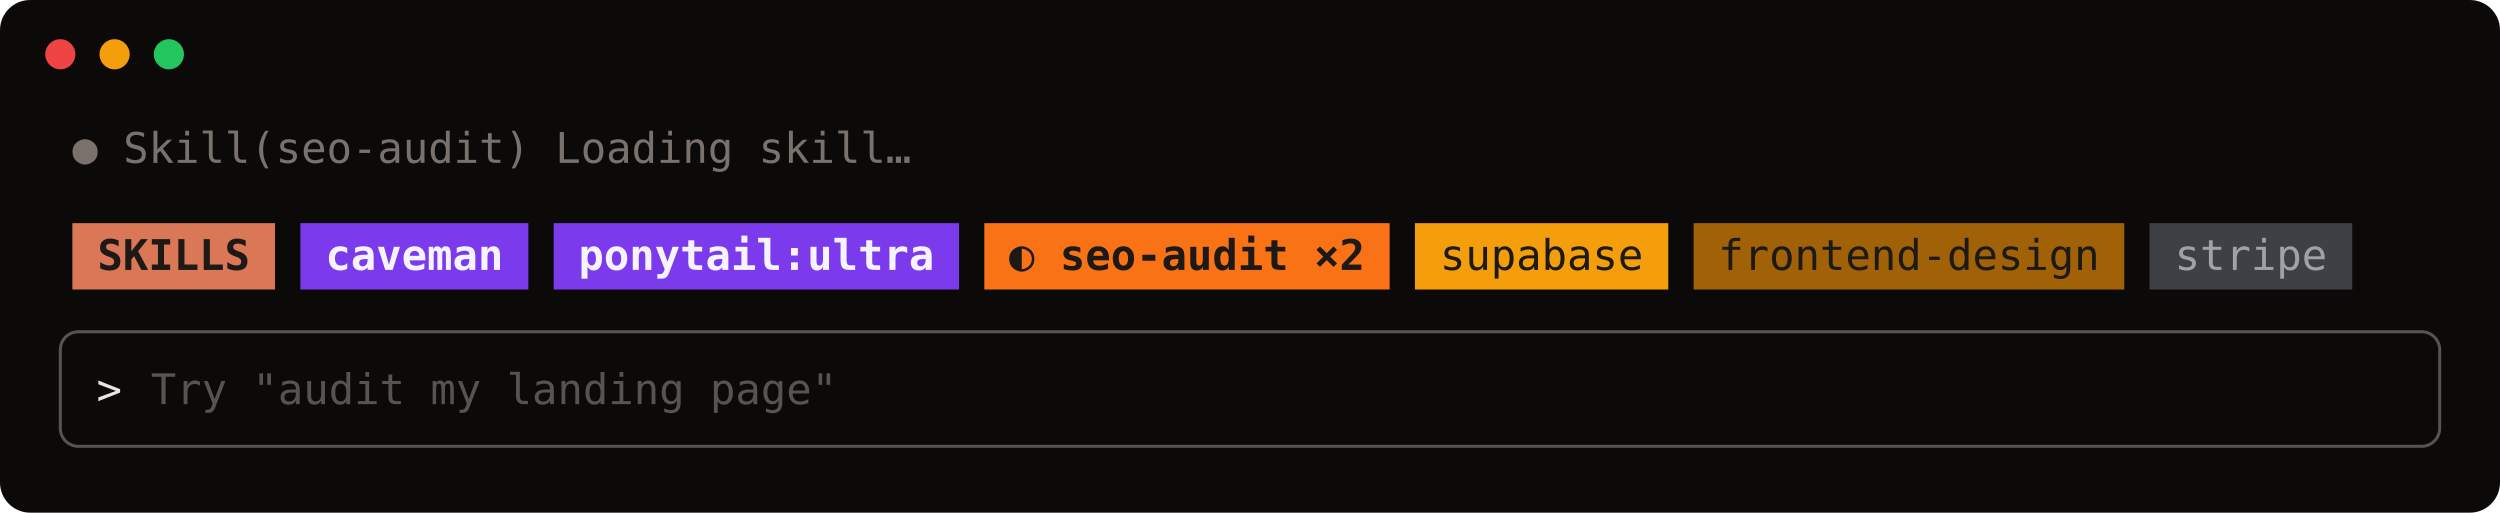
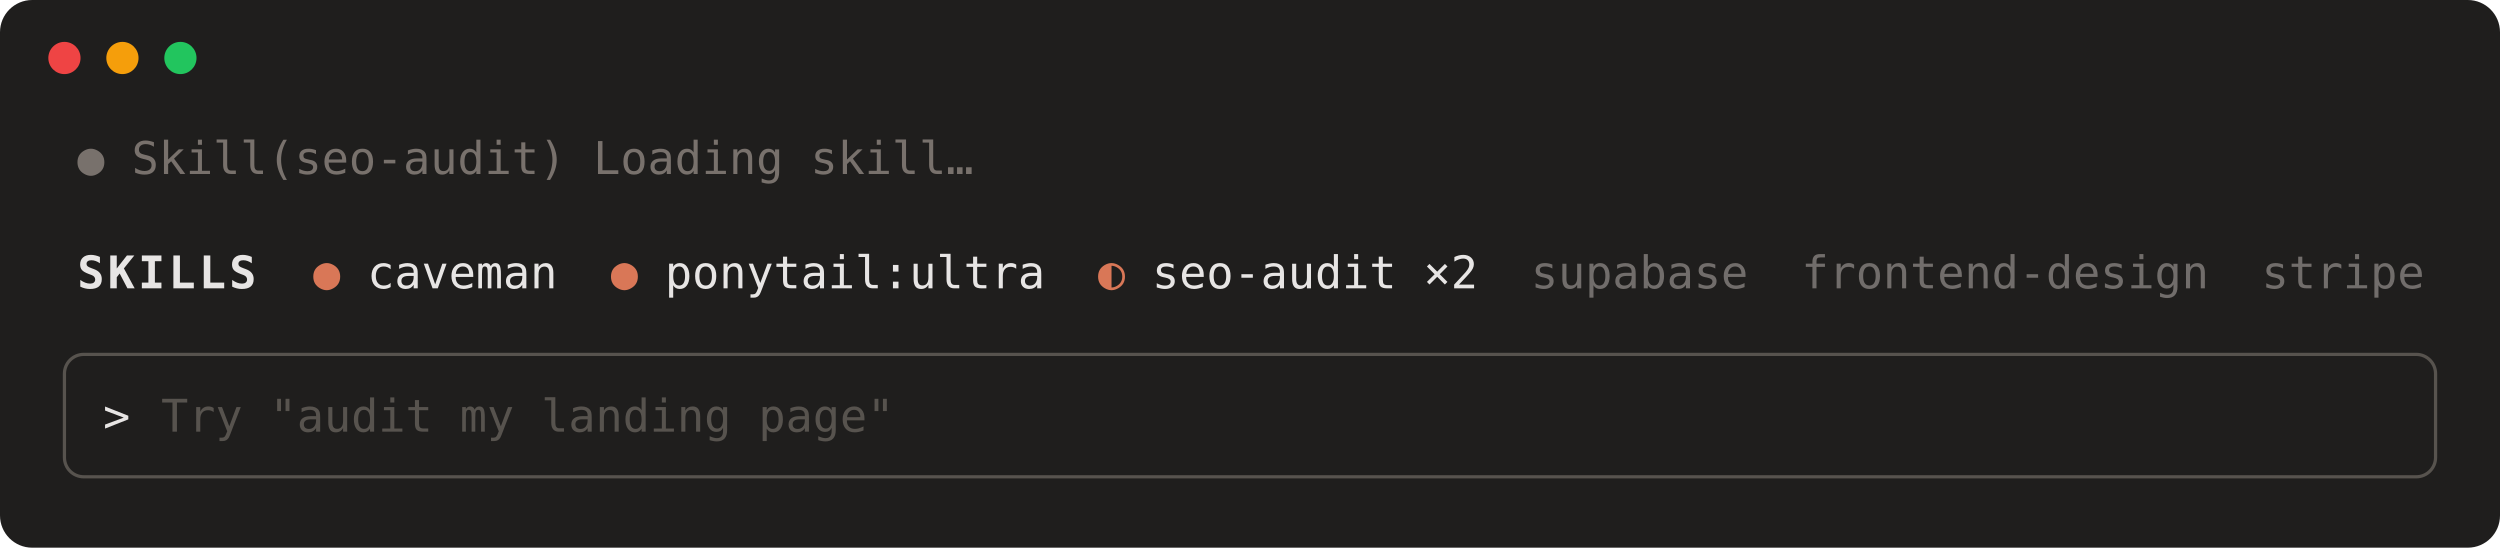
- <svg xmlns="http://www.w3.org/2000/svg" width="829" height="170" viewBox="0 0 829 170" font-family="ui-monospace, 'Cascadia Mono', Consolas, Menlo, monospace" font-size="14">
-   <rect width="829" height="170" rx="10" fill="#0c0a09" />
+ <svg xmlns="http://www.w3.org/2000/svg" width="776" height="170" viewBox="0 0 776 170" font-family="ui-monospace, 'Cascadia Mono', Consolas, Menlo, monospace" font-size="14">
+   <rect width="776" height="170" rx="10" fill="#1f1e1d" />
  <circle cx="20" cy="18" r="5" fill="#ef4444" />
  <circle cx="38" cy="18" r="5" fill="#f59e0b" />
  <circle cx="56" cy="18" r="5" fill="#22c55e" />
  <text x="24" y="54" fill="#78716c">● Skill(seo-audit)   Loading skill…</text>
-   <rect x="24.0" y="74" width="67.2" height="22" fill="#d97757" />
-   <text x="57.6" y="89.5" fill="#1c1917" text-anchor="middle" font-weight="700" xml:space="preserve">SKILLS</text>
-   <rect x="99.6" y="74" width="75.6" height="22" fill="#7c3aed" />
-   <text x="137.4" y="89.5" fill="#f5f3ff" text-anchor="middle" font-weight="700" xml:space="preserve">caveman</text>
-   <rect x="183.6" y="74" width="134.4" height="22" fill="#7c3aed" />
-   <text x="250.8" y="89.5" fill="#f5f3ff" text-anchor="middle" font-weight="700" xml:space="preserve">ponytail:ultra</text>
-   <rect x="326.4" y="74" width="134.4" height="22" fill="#f97316" />
-   <text x="393.6" y="89.5" fill="#1c1917" text-anchor="middle" font-weight="700" xml:space="preserve">◐ seo-audit ×2</text>
-   <rect x="469.2" y="74" width="84.0" height="22" fill="#f59e0b" />
-   <text x="511.2" y="89.5" fill="#1c1917" text-anchor="middle" xml:space="preserve">supabase</text>
-   <rect x="561.6" y="74" width="142.8" height="22" fill="#a16207" />
-   <text x="633.0" y="89.5" fill="#1c1917" text-anchor="middle" xml:space="preserve">frontend-design</text>
-   <rect x="712.8" y="74" width="67.2" height="22" fill="#3f3f46" />
-   <text x="746.4" y="89.5" fill="#a1a1aa" text-anchor="middle" xml:space="preserve">stripe</text>
-   <rect x="20" y="110" width="789" height="38" rx="6" fill="none" stroke="#57534e" />
+   <text x="24" y="89.5" fill="#e7e5e4" font-weight="700" letter-spacing="1">SKILLS</text>
+   <text x="97.2" y="89.5" fill="#d97757">●</text>
+   <text x="114.0" y="89.5" fill="#e7e5e4">caveman</text>
+   <text x="189.6" y="89.5" fill="#d97757">●</text>
+   <text x="206.4" y="89.5" fill="#e7e5e4">ponytail:ultra</text>
+   <text x="340.8" y="89.5" fill="#d97757">◐</text>
+   <text x="357.6" y="89.5" fill="#e7e5e4">seo-audit ×2</text>
+   <text x="475.2" y="89.5" fill="#a8a29e" opacity="0.6">supabase</text>
+   <text x="559.2" y="89.5" fill="#a8a29e" opacity="0.6">frontend-design</text>
+   <text x="702.0" y="89.5" fill="#a8a29e" opacity="0.6">stripe</text>
+   <rect x="20" y="110" width="736" height="38" rx="6" fill="none" stroke="#57534e" />
  <text x="32" y="134" fill="#e7e5e4">&gt;</text>
  <text x="50" y="134" fill="#57534e">Try "audit my landing page"</text>
</svg>
